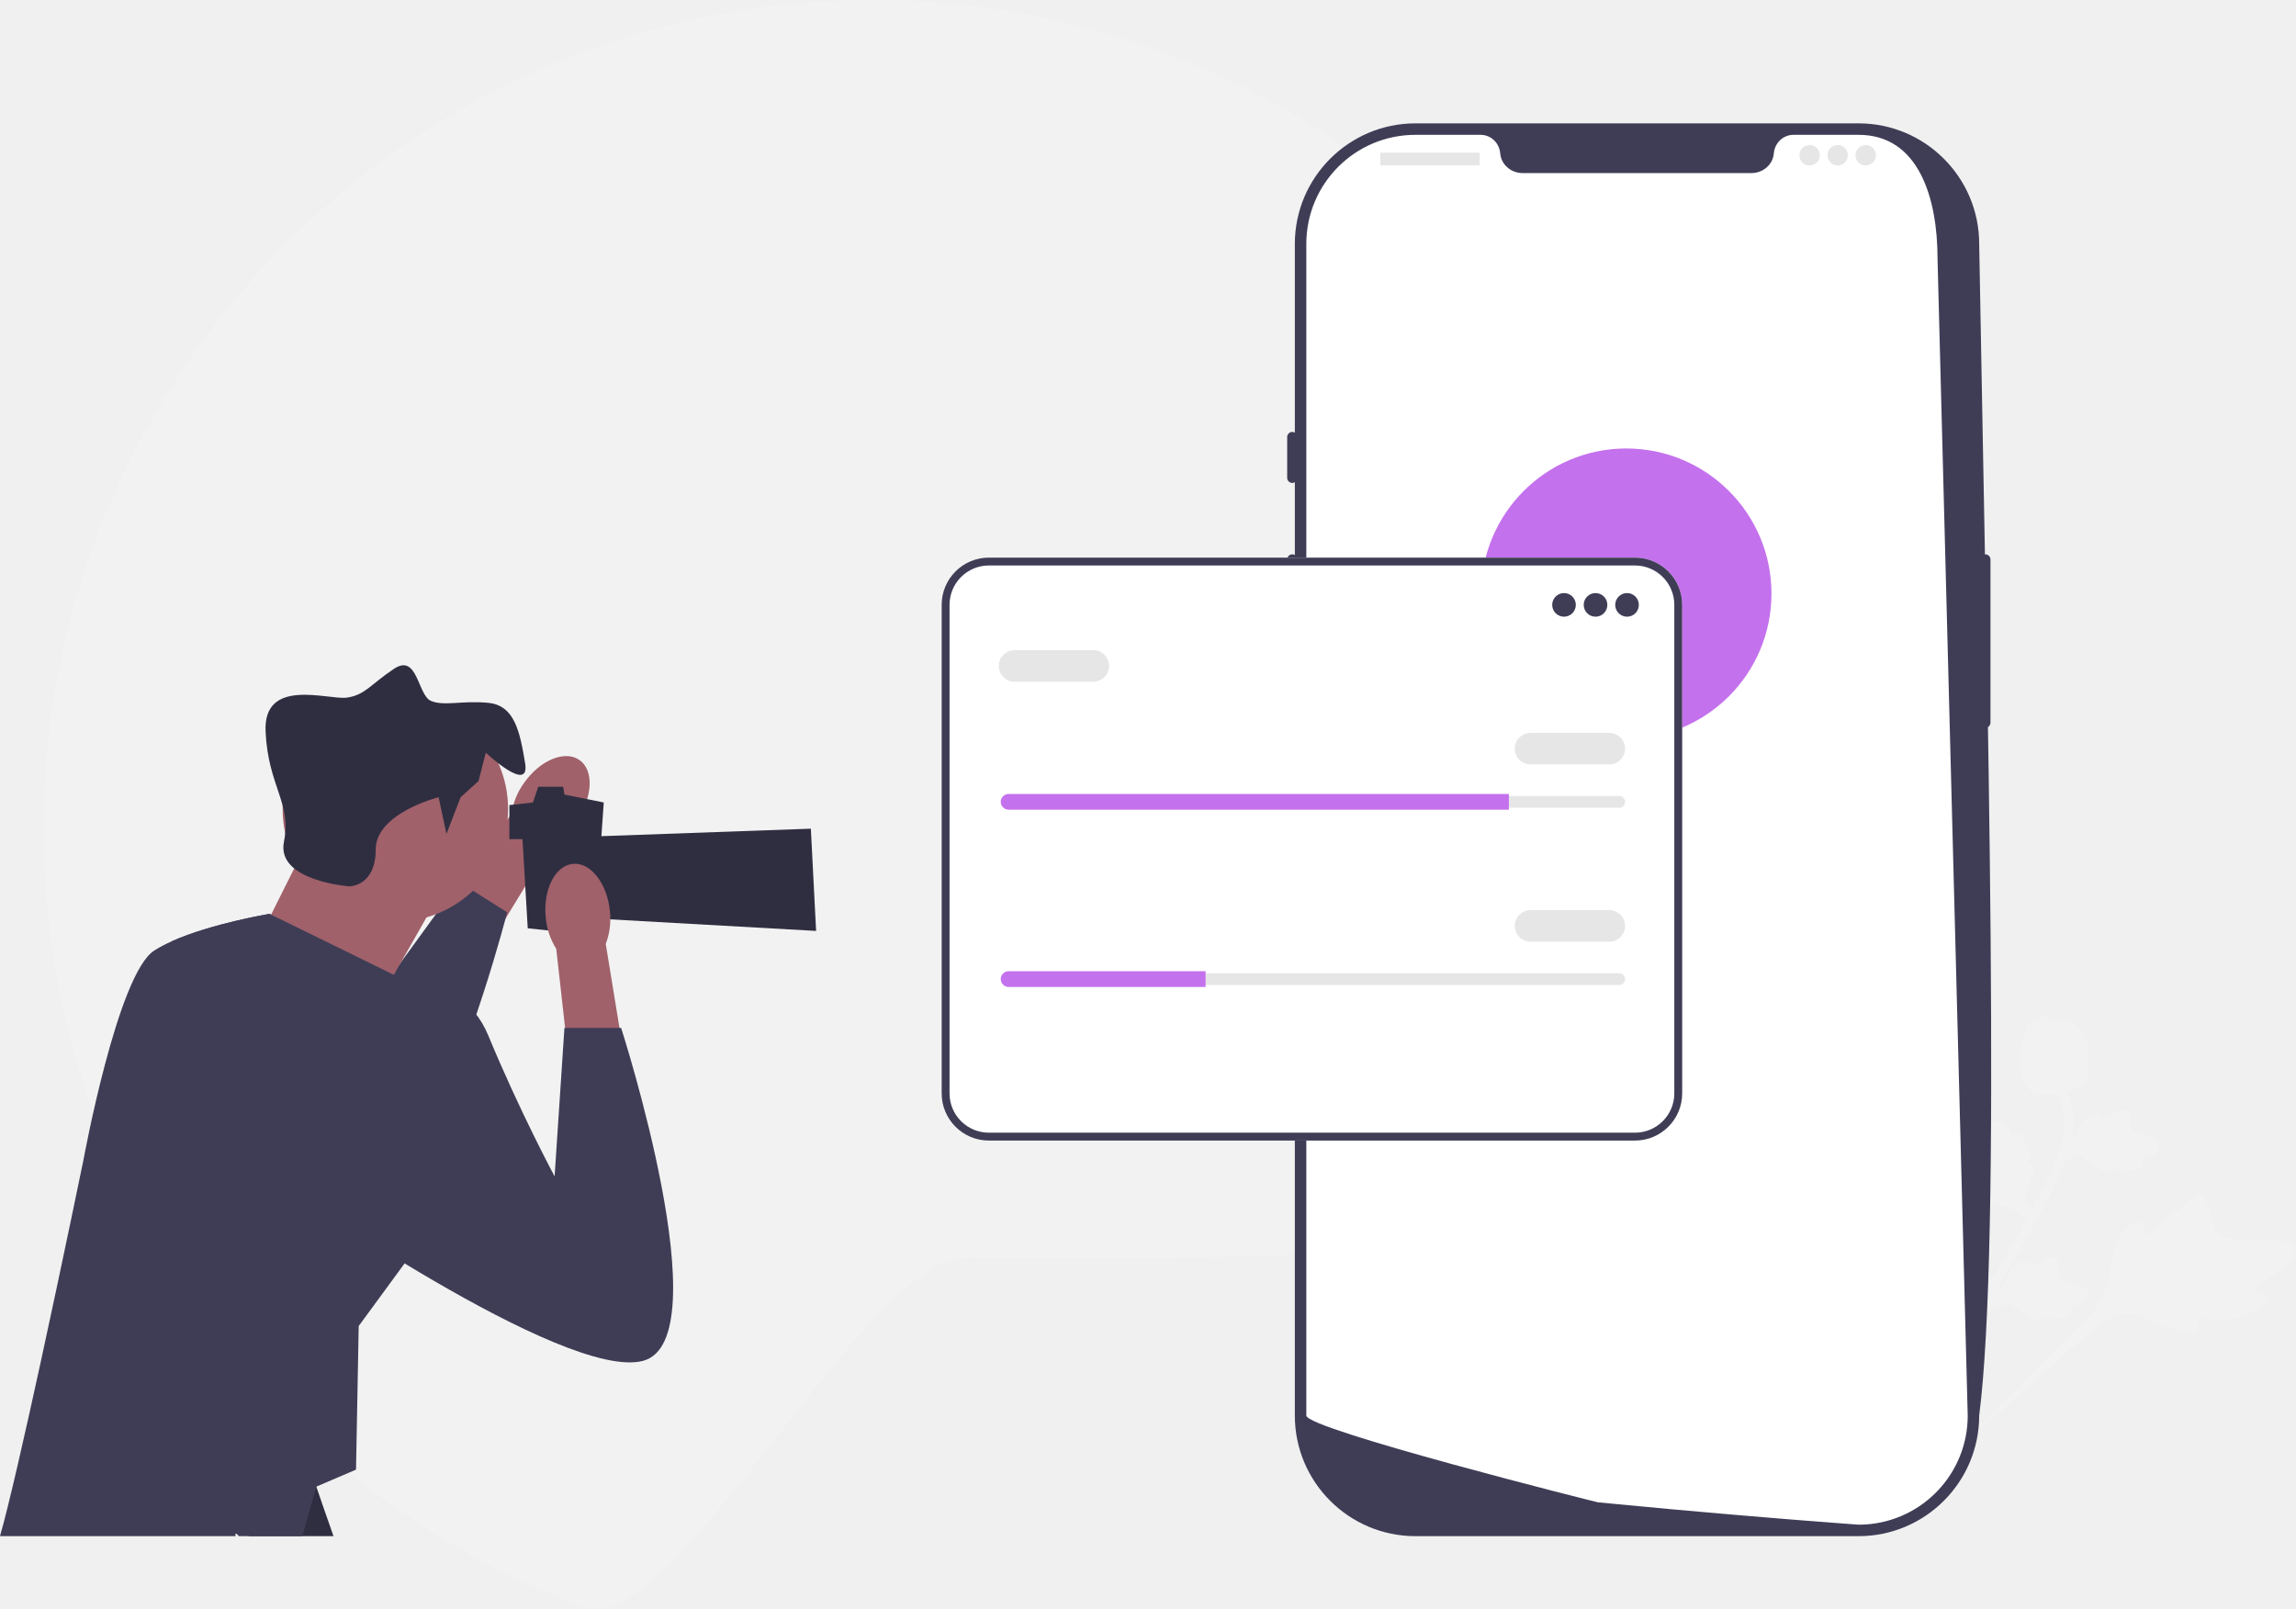
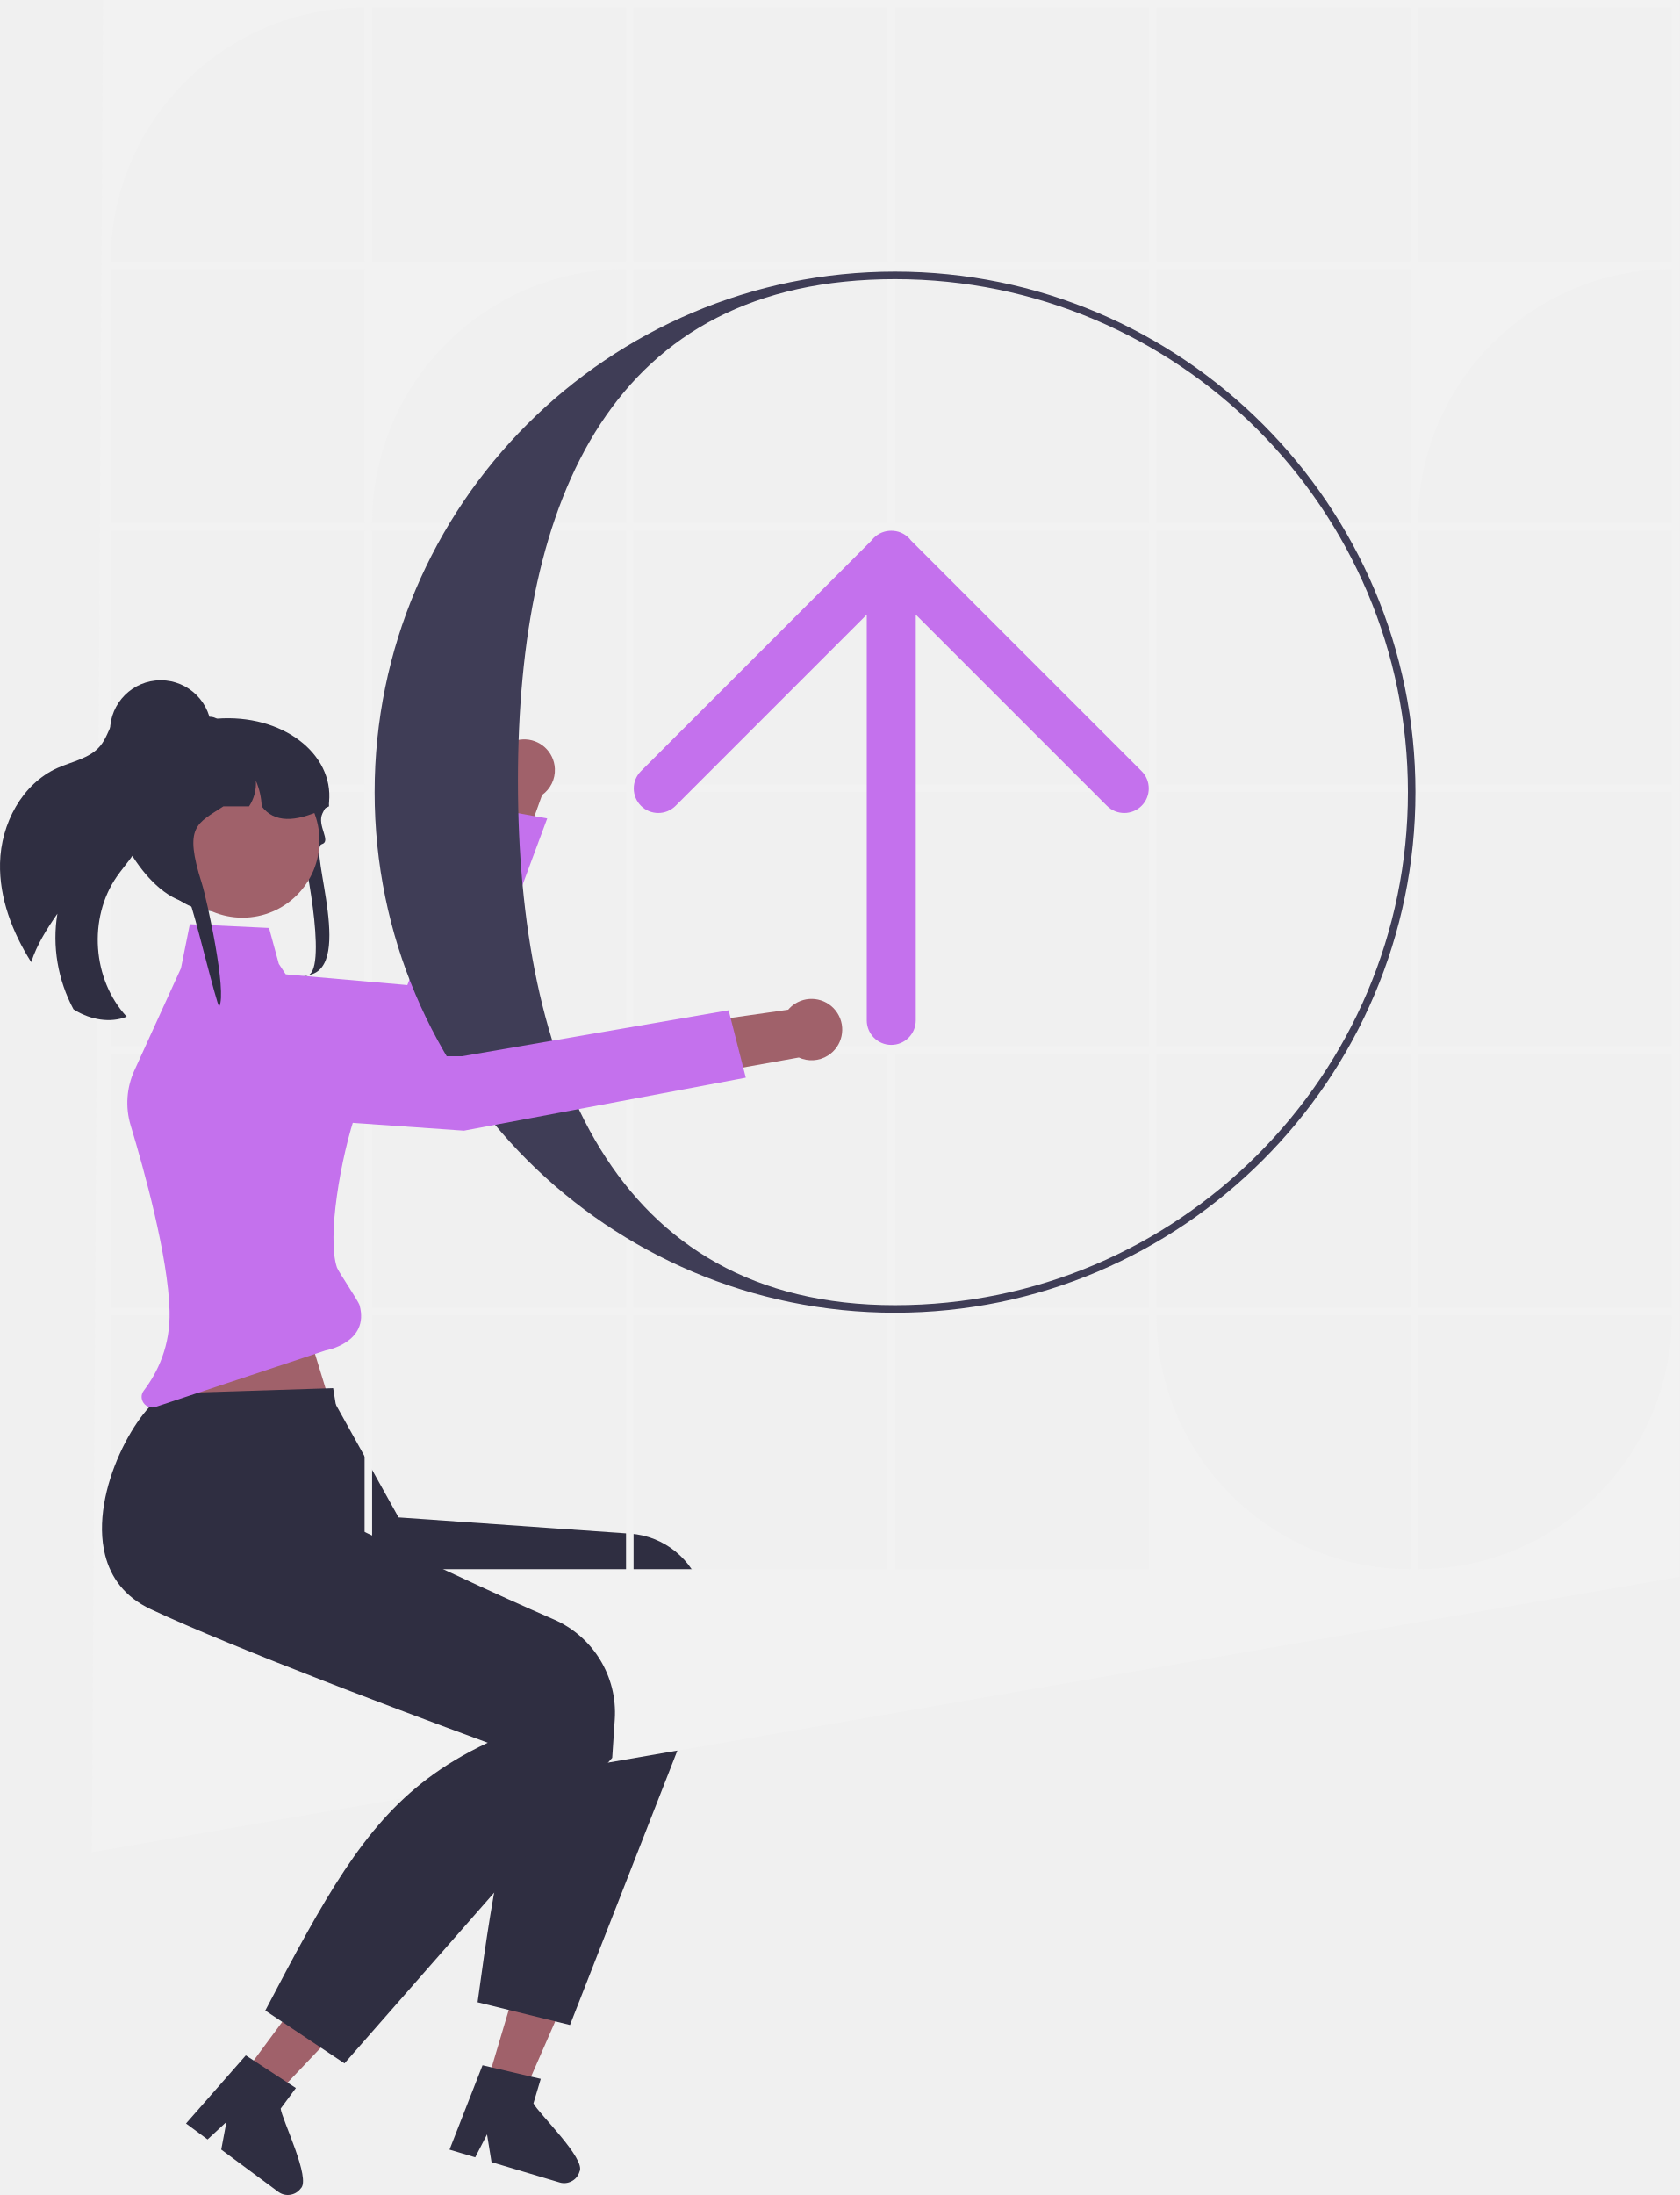
- <svg xmlns="http://www.w3.org/2000/svg" width="830.444" height="581.975" viewBox="0 0 830.444 581.975" role="img" artist="Katerina Limpitsouni" source="https://undraw.co/">
-   <path d="M615.74,300c0,165.69-100.828,155-266.518,155-36.83,0-105.582,138.36-138.172,126.22h-.01c-1.2-.44-2.39-.9-3.58-1.37-.34-.12-.68-.25-1.01-.39-1.87-.72-3.73-1.47-5.58-2.24-3.81-1.58-7.58-3.24-11.3-4.96-1.93-.9-3.85-1.81-5.75-2.75-17.64-8.65-34.31-18.99-49.8-30.8-7.8-5.94-15.31-12.27-22.48-18.93-5.94-5.52-11.65-11.27-17.11-17.25-1.72-1.87-3.4-3.76-5.06-5.67-.68-.77-1.34-1.54-1.99-2.31-4.71-5.51-9.21-11.2-13.51-17.05-1.39-1.89-2.76-3.8-4.11-5.73-9.17-13.1-17.32-26.98-24.34-41.5-19.02-39.4-29.68-83.59-29.68-130.27C15.74,134.31,150.05,0,315.74,0s300,134.31,300,300Z" fill="#f2f2f2" />
+ <svg xmlns="http://www.w3.org/2000/svg" width="445.344" height="581.892" viewBox="0 0 445.344 581.892" role="img" artist="Katerina Limpitsouni" source="https://undraw.co/">
  <g>
-     <path d="M820.473,470.081c-.189-2.169-5.389-2.445-5.448-4.36-.059-1.908,5.083-2.298,9.937-6.505,.875-.759,6.391-5.54,5.354-8.333-1.967-5.294-25.75,1.211-29.327-6.381-.785-1.666-.68-4.188-2.948-9.456-.902-2.095-1.547-3.156-2.564-3.366-1.443-.298-2.374,1.377-5.385,4.102-4.516,4.087-5.593,3.191-8.751,6.666-2.344,2.58-2.981,4.428-4.199,4.262-1.724-.235-1.561-4.089-3.589-4.712-2.07-.636-5.024,2.521-6.731,5.128-3.204,4.891-2.943,9.261-3.623,13.397-.739,4.495-2.934,10.815-9.681,18.012l-62.203,61.714c13.175-12.466,50.191-46.205,64.767-58.348,4.208-3.505,8.66-6.973,14.167-6.537,5.303,.419,10.945,4.405,19.679,6.284,1.02,.219,3.867,.794,4.904-.544,.857-1.107-.304-2.513,.481-3.558,1.053-1.402,3.996-.01,8.462-.063,3.149-.038,5.454-.775,7.436-1.409,.598-.191,9.515-3.105,9.264-5.993l-0-0Z" fill="#f2f2f2" />
-     <path d="M697.717,459.28c-1.119-.533-2.755,1.94-3.712,1.416-.954-.521,.338-3.158-.326-6.754-.12-.649-.875-4.735-2.545-5.032-3.166-.562-6.835,12.988-11.594,12.552-1.044-.095-2.252-.875-5.491-1.281-1.289-.162-1.995-.151-2.392,.287-.562,.622-.009,1.562,.46,3.827,.703,3.396-.048,3.666,.747,6.218,.59,1.895,1.313,2.741,.88,3.291-.613,.778-2.457-.413-3.348,.402-.909,.832-.212,3.193,.574,4.783,1.476,2.984,3.696,4.117,5.53,5.644,1.993,1.66,4.462,4.561,6.047,9.949l12.342,48.336c-2.317-10.063-8.196-37.966-9.95-48.623-.506-3.077-.924-6.262,.879-8.84,1.736-2.482,5.32-4.101,8.762-7.845,.402-.437,1.506-1.669,1.148-2.564-.296-.74-1.321-.576-1.607-1.263-.384-.921,1.148-1.964,2.41-4.171,.89-1.556,1.193-2.901,1.454-4.056,.079-.348,1.222-5.566-.268-6.276l-0,0Z" fill="#f2f2f2" />
-     <path d="M717.6,475.003l2.217-6.333,.527-.308c2.436-1.422,4.151-3.13,5.099-5.079,.151-.31,.286-.627,.423-.95,.545-1.281,1.222-2.874,2.908-4.3,.943-.794,3.35-2.522,5.134-1.307,.483,.322,.76,.748,.924,1.169,.077-.049,.155-.097,.24-.149,1.039-.626,1.701-.789,2.34-.947,.491-.121,.997-.246,1.906-.68,.399-.19,.724-.37,.999-.52,.831-.454,1.879-.968,3.018-.403,1.196,.647,1.351,1.968,1.453,2.843,.184,1.56,.113,2.587,.066,3.269-.018,.249-.036,.529-.024,.625,.116,.77,3.584,1.77,4.887,2.154,2.932,.853,5.469,1.591,5.613,3.768,.105,1.558-1.189,2.929-3.953,4.183-.861,.39-1.681,.606-2.385,.747,.305,.461,.5,1.037,.359,1.727h0c-.335,1.632-2.289,2.49-5.809,2.555-.875,.018-2.051,.039-3.489-.37-.677-.193-1.252-.438-1.741-.655-.144,.274-.355,.544-.674,.773-.937,.675-2.182,.612-3.693-.244-1.674-.916-2.931-1.924-4.041-2.812-.969-.773-1.806-1.437-2.567-1.742-1.42-.547-2.999,.04-4.917,.865l-4.82,2.122-0-0Z" fill="#f2f2f2" />
-     <path d="M737.929,440.728l-6.688-.538-.431-.431c-1.993-1.996-4.081-3.221-6.206-3.644-.338-.067-.679-.117-1.027-.168-1.378-.202-3.09-.453-4.897-1.722-1.007-.71-3.29-2.6-2.567-4.634,.189-.549,.531-.925,.897-1.19-.067-.062-.133-.126-.205-.194-.869-.846-1.195-1.446-1.509-2.023-.242-.444-.491-.902-1.141-1.671-.285-.337-.541-.607-.756-.834-.65-.689-1.413-1.572-1.155-2.817,.322-1.321,1.561-1.806,2.381-2.127,1.463-.574,2.474-.766,3.145-.893,.245-.046,.521-.099,.61-.136,.716-.307,.803-3.916,.844-5.274,.081-3.052,.151-5.694,2.221-6.386,1.48-.496,3.135,.407,5.049,2.763,.595,.734,1.013,1.473,1.327,2.117,.369-.412,.876-.746,1.579-.785h0c1.664-.09,2.989,1.582,3.944,4.971,.24,.842,.558,1.975,.527,3.469-.015,.704-.106,1.322-.192,1.85,.301,.07,.616,.205,.918,.456,.89,.735,1.145,1.956,.701,3.634-.461,1.852-1.118,3.323-1.695,4.622-.502,1.134-.932,2.112-1.034,2.925-.169,1.512,.8,2.891,2.084,4.537l3.276,4.124-0-0Z" fill="#f2f2f2" />
-     <path d="M743.321,421.524l2.217-6.333,.527-.308c2.436-1.422,4.151-3.13,5.099-5.079,.151-.31,.286-.627,.423-.95,.545-1.281,1.222-2.874,2.908-4.3,.943-.794,3.35-2.522,5.134-1.307,.483,.322,.76,.748,.924,1.169,.077-.049,.155-.097,.24-.149,1.039-.626,1.701-.789,2.34-.947,.491-.121,.997-.246,1.906-.68,.399-.19,.724-.37,.999-.52,.831-.454,1.879-.968,3.018-.403,1.196,.647,1.351,1.968,1.453,2.843,.184,1.56,.113,2.587,.066,3.269-.018,.249-.036,.529-.024,.625,.116,.77,3.584,1.77,4.887,2.154,2.932,.853,5.469,1.591,5.613,3.768,.105,1.558-1.189,2.929-3.953,4.183-.861,.39-1.681,.606-2.385,.747,.305,.461,.5,1.037,.359,1.727h0c-.335,1.632-2.289,2.49-5.809,2.555-.875,.018-2.051,.039-3.489-.37-.677-.193-1.252-.438-1.741-.655-.144,.274-.355,.544-.674,.773-.937,.675-2.182,.612-3.693-.244-1.674-.916-2.931-1.924-4.041-2.812-.969-.773-1.806-1.437-2.567-1.742-1.42-.547-2.999,.04-4.917,.865l-4.82,2.122-0-0Z" fill="#f2f2f2" />
-     <path d="M693.371,541.119l-.88-1.395,.394-1.6-.394,1.6-1.549-.538c.042-.148,.113-.499,.229-1.048,.635-3.003,2.564-12.143,7.086-25.823,3.157-9.55,6.941-19.108,11.249-28.415,4.315-9.321,8.123-16.118,11.183-21.58,2.308-4.12,4.576-8.01,6.787-11.798,5.904-10.122,11.48-19.683,16.184-30.976,1.051-2.52,3.237-7.767,2.867-14.648-.215-3.991-1.255-7.942-3.093-11.741l2.97-1.437c2.027,4.197,3.176,8.573,3.415,13.004,.411,7.629-1.971,13.346-3.115,16.093-4.787,11.491-10.418,21.145-16.38,31.364-2.201,3.775-4.46,7.647-6.759,11.751-3.032,5.412-6.806,12.15-11.066,21.351-4.258,9.195-7.995,18.637-11.114,28.066-4.464,13.508-6.363,22.512-6.988,25.47-.334,1.579-.404,1.91-1.027,2.3l0-0Z" fill="#f2f2f2" />
-     <path d="M735.715,395.258c-.122-.059-.244-.121-.364-.19-2.465-1.353-4.079-3.995-4.801-7.85-.336-1.812-.103-3.583,.363-7.114,.071-.545,.464-3.293,1.583-6.795,.731-2.289,1.2-3.167,2.006-3.755,.896-.655,1.955-.903,3.013-.905,.099-.302,.27-.581,.538-.82,1.102-.995,2.37-.185,3.061,.243,.346,.224,.777,.506,1.285,.718,.799,.338,1.33,.307,2.132,.265,.768-.041,1.724-.093,2.955,.217,2.433,.602,3.984,2.12,4.496,2.619,2.698,2.616,3.081,5.876,3.524,9.651,.086,.756,.325,3.472-.239,6.766-.407,2.377-.938,3.265-1.45,3.869-1.048,1.243-2.302,1.64-5.356,2.379-3.192,.776-4.793,1.164-6.055,1.261-2.934,.221-4.777,.361-6.692-.56l-0,0Z" fill="#f2f2f2" />
+     <g>
+       <polygon points="128.925 552.934 138.519 555.791 154.106 520.144 139.946 515.927 128.925 552.934" fill="#a0616a" />
+       <path d="M140.829,550.51l-.009-.003-10.436-2.445-.009-.003-2.417-.562-8.307,21.239-.447,1.137,6.817,2.037,.561-1.098,2.567-4.981,.98,6.04,.21,1.316,18.065,5.389c1.074,.32,2.184,.188,3.119-.298,1.001-.496,1.801-1.397,2.141-2.56,1.821-3.333-10.903-15.511-12.209-18.115l1.941-6.501-2.566-.591Z" fill="#2f2e41" />
+     </g>
+     <path d="M190.381,436.509l-1.117,2.881-3.25,8.363-34.864,89.07-24.509-6.026c4.613-33.653,7.872-54.493,19.517-72.399,3.225-4.962,7.104-9.703,11.828-14.431,0,0-18.608-.057-40.462-.503-1.918-.04-3.868-.08-5.833-.135-18.092-.424-37.431-1.12-49.854-2.275-7.559-.702-12.777-4.313-16.198-9.392-9.791-14.463-5.128-40.861,.923-45.888l40.906-16.267,16.496,29.658,1.726,3.098,61.442,4.307c8.965,.628,16.582,6.791,19.068,15.427l4.179,14.513Z" fill="#2f2e41" />
+     <path d="M27.344,0l-3,491,421-73V0H27.344ZM96.677,416H29.344v-67.333H96.677v67.333Zm0-69.333H29.344v-67.334H96.677v67.334Zm0-69.334H29.344v-67.333H96.677v67.333Zm0-69.333H29.344v-67.334H96.677v67.334Zm0-69.334H29.344V71.334H96.677v67.333Zm0-69.333H29.344v-0C29.344,32.146,59.49,2,96.677,2h0V69.334Zm69.333,346.666H98.677v-67.333h67.333v67.333Zm0-69.333H98.677v-67.334h67.333v67.334Zm0-69.334H98.677v-67.333h67.333v67.333Zm0-69.333H98.677v-67.334h67.333v67.334Zm0-69.334H98.677v-0c0-37.187,30.146-67.333,67.333-67.333h0v67.333Zm0-69.333H98.677V2h67.333V69.334Zm69.334,346.666h-67.334v-67.333h67.334v67.333Zm0-69.333h-67.334v-67.334h67.334v67.334Zm0-69.334h-67.334v-67.333h67.334v67.333Zm0-69.333h-67.334v-67.334h67.334v67.334Zm0-69.334h-67.334V71.334h67.334v67.333Zm0-69.333h-67.334V2h67.334V69.334Zm69.334,346.666h-67.334v-67.333h67.334v67.333Zm0-69.333h-67.334v-67.334h67.334v67.334Zm0-69.334h-67.334v-67.333h67.334v67.333Zm0-69.333h-67.334v-67.334h67.334v67.334Zm0-69.334h-67.334V71.334h67.334v67.333Zm0-69.333h-67.334V2h67.334V69.334Zm69.333,346.666h-0c-37.187,0-67.333-30.146-67.333-67.333v-0h67.333v67.333Zm0-69.333h-67.333v-67.334h67.333v67.334Zm0-69.334h-67.333v-67.333h67.333v67.333Zm0-69.333h-67.333v-67.334h67.333v67.334Zm0-69.334h-67.333V71.334h67.333v67.333Zm0-69.333h-67.333V2h67.333V69.334Zm2.001,346.666h-.001v-67.333h67.334v0c0,37.187-30.146,67.333-67.333,67.333Zm67.333-69.333h-67.334v-67.334h67.334v67.334Zm0-69.334h-67.334v-67.333h67.334v67.333Zm0-69.333h-67.334v-67.334h67.334v67.334Zm0-69.334h-67.334v-0c0-37.187,30.146-67.333,67.333-67.333h.001v67.333Zm0-69.333h-67.334V2h67.334V69.334Z" fill="#f2f2f2" />
+     <g>
+       <path d="M143.744,210.761l-8.218,22.883-13.727-2.871,9.55-23.884c-.264-.74-.427-1.53-.467-2.355-.214-4.49,3.253-8.302,7.742-8.516,4.49-.214,8.302,3.253,8.516,7.742,.136,2.863-1.228,5.446-3.396,7.001Z" fill="#a0616a" />
+       <path d="M145.11,216.968l-18.608,50.039-2.689,7.221c-2.428,6.53-9.112,10.439-16.001,9.367l-43.215-6.752-3.194-19.81,46.617,4.103,7.795-20.447,10.342-27.141,2.36,.423,13.217,2.385,3.375,.612Z" fill="#c471ed" />
+     </g>
+     <g>
+       <polygon points="64.24 550.328 72.285 556.284 99.09 528.085 87.215 519.294 64.24 550.328" fill="#a0616a" />
+       <path d="M74.426,558.991l4.038-5.454-2.211-1.437-8.988-5.865-2.083-1.353-15.049,17.139-.807,.919,5.713,4.23,.904-.837,4.103-3.806-1.131,6.007-.251,1.32,15.146,11.214c.904,.67,1.989,.925,3.028,.789,1.118-.13,2.176-.706,2.896-1.678,2.85-2.512-4.967-18.292-5.308-21.187Z" fill="#2f2e41" />
+     </g>
+     <path d="M237.344,348c-76.093,0-138-61.906-138-138S161.25,72,237.344,72s138,61.907,138,138-61.907,138-138,138Zm0-274c-74.991,0-100,58.009-100,133s25.009,139,100,139,136-61.01,136-136-61.009-136-136-136Z" fill="#3f3d56" />
+     <path d="M302.724,204.428l-61.156-61.156c-.177-.234-.366-.462-.58-.675-1.281-1.281-2.965-1.914-4.644-1.902-1.679-.012-3.363,.62-4.644,1.902-.213,.213-.402,.441-.58,.675l-61.156,61.156c-2.538,2.538-2.538,6.654,0,9.192,2.538,2.538,6.654,2.538,9.192,0l50.688-50.688v107.567c0,3.59,2.91,6.5,6.5,6.5s6.5-2.91,6.5-6.5v-107.567l50.688,50.688c2.538,2.538,6.654,2.538,9.192,0,2.538-2.538,2.538-6.654,0-9.192Z" fill="#c471ed" />
+     <polygon points="78.344 342 88.202 374.15 43.344 379 59.344 338 78.344 342" fill="#a0616a" />
+     <path d="M162.344,466l-2.03,2.33-5.9,6.76-63.07,71.91-21-14c15.78-30.08,25.93-48.57,42.97-61.45,4.72-3.57,9.98-6.71,16.03-9.55,0,0-17.48-6.38-37.88-14.23-1.79-.69-3.61-1.39-5.44-2.11-16.87-6.55-34.82-13.78-46.11-19.09-6.87-3.23-10.55-8.4-12.04-14.34-4.29-16.93,9.07-40.17,16.47-42.84l44-1.39,5.43,33.5,.57,3.5s16.12,7.79,33.04,15.58c2.54,1.16,5.09,2.33,7.61,3.47,4,1.8,7.9,3.54,11.52,5.11,.083,.036,.166,.072,.248,.108,10.491,4.531,17.021,15.144,16.261,26.547l-.679,10.186Z" fill="#2f2e41" />
+     <path d="M89.324,317.12c-1.07,7.64-1.32,14.86,.02,18.88,.356,1.069,5.692,8.883,6,10,2.754,9.984-9,12-9,12l-45.093,14.971c-2.597,.862-4.782-2.146-3.123-4.321,3.699-4.85,7.077-11.858,6.836-21.139-.375-14.463-6.776-37.465-10.314-49.161-1.456-4.813-1.105-9.985,.98-14.561l5.034-11.048,7.32-16.05,2.36-11.69,21,1,2.59,9.51,19.54,29.83c.79,1.21,1.31,2.56,1.54,3.95,.31,1.74,.16,3.56-.45,5.27-2.03,5.69-4.1,14.36-5.24,22.56Z" fill="#c471ed" />
+     <g>
+       <path d="M211.828,280.346l-23.932,4.288-4.357-13.33,25.464-3.633c.509-.598,1.113-1.133,1.809-1.579,3.785-2.424,8.818-1.321,11.242,2.464,2.424,3.785,1.321,8.818-2.464,11.242-2.414,1.546-5.333,1.652-7.762,.548Z" fill="#a0616a" />
+       <path d="M51.529,280.183l3.034,3.26c7.358,7.905,17.443,12.722,28.216,13.478l40.243,2.822,74.745-14.052-4.551-17.869-70.659,12.177-71.028,.183Z" fill="#c471ed" />
+     </g>
  </g>
  <g>
-     <path d="M672.251,555.627h-160.312c-24.045,0-43.607-19.562-43.607-43.607V88.228c0-24.045,19.562-43.607,43.607-43.607h160.312c24.044,0,43.606,19.562,43.606,43.607,2.984,170.182,8.073,360.758,0,423.792,0,24.045-19.562,43.607-43.606,43.607Z" fill="#3f3d56" />
-     <path d="M718.093,200.506c-1.017,0-1.845,.827-1.845,1.845v59.033c0,1.017,.827,1.845,1.845,1.845s1.845-.827,1.845-1.845v-59.033c0-1.017-.827-1.845-1.845-1.845Z" fill="#3f3d56" />
-     <path d="M700.787,93.549l10.92,418.464c0,20.929-16.289,38.049-36.886,39.377h-.009c-.304,.018-.609,.037-.922,.046-.544,.028-1.088,.037-1.642,.037,0,0-2.029-.148-5.737-.424-3.745-.277-9.196-.692-15.994-1.236-2.038-.157-4.188-.332-6.457-.517-4.52-.369-9.482-.775-14.804-1.236-2.121-.175-4.317-.369-6.558-.563-11.456-.987-24.287-2.14-37.818-3.45-2.288-.212-4.593-.434-6.918-.664-.609-.065-105.477-26.427-105.477-31.371V88.228c0-21.796,17.664-39.46,39.46-39.46h23.558c3.763,0,6.789,2.933,7.112,6.687,.028,.249,.055,.498,.101,.747,.683,3.773,4.142,6.401,7.979,6.401h82.805c3.837,0,7.296-2.629,7.979-6.401,.046-.249,.074-.498,.102-.747,.323-3.754,3.348-6.687,7.112-6.687h23.558c21.796,0,28.54,22.984,28.54,44.78Z" fill="#fff" />
-     <path d="M467.409,156.231c-1.017,0-1.845,.827-1.845,1.845v14.758c0,1.017,.827,1.845,1.845,1.845s1.845-.827,1.845-1.845v-14.758c0-1.017-.827-1.845-1.845-1.845Z" fill="#3f3d56" />
-     <path d="M467.409,200.506c-1.017,0-1.845,.827-1.845,1.845v28.594c0,1.017,.827,1.845,1.845,1.845s1.845-.827,1.845-1.845v-28.594c0-1.017-.827-1.845-1.845-1.845Z" fill="#3f3d56" />
-     <path d="M467.409,241.091c-1.017,0-1.845,.827-1.845,1.845v28.594c0,1.017,.827,1.845,1.845,1.845s1.845-.827,1.845-1.845v-28.594c0-1.017-.827-1.845-1.845-1.845Z" fill="#3f3d56" />
-     <rect x="499.232" y="55.229" width="35.973" height="4.612" rx=".31" ry=".31" fill="#e6e6e6" />
-     <circle cx="654.518" cy="56.151" r="3.69" fill="#e6e6e6" />
-     <circle cx="664.665" cy="56.151" r="3.69" fill="#e6e6e6" />
-     <circle cx="674.811" cy="56.151" r="3.69" fill="#e6e6e6" />
-   </g>
-   <circle cx="588.222" cy="214.714" r="52.499" fill="#c471ed" />
-   <g>
-     <path d="M591.369,412.543h-233.716c-9.409,0-17.063-7.655-17.063-17.063V218.752c0-9.408,7.654-17.063,17.063-17.063h233.716c9.409,0,17.063,7.655,17.063,17.063v176.728c0,9.408-7.654,17.063-17.063,17.063Z" fill="#fff" />
-     <path d="M591.369,412.543h-233.716c-9.409,0-17.063-7.655-17.063-17.063V218.752c0-9.408,7.654-17.063,17.063-17.063h233.716c9.409,0,17.063,7.655,17.063,17.063v176.728c0,9.408-7.654,17.063-17.063,17.063Zm-233.716-208.005c-7.837,0-14.213,6.376-14.213,14.213v176.728c0,7.837,6.376,14.213,14.213,14.213h233.716c7.837,0,14.213-6.376,14.213-14.213V218.752c0-7.837-6.376-14.213-14.213-14.213h-233.716Z" fill="#3f3d56" />
-     <circle cx="565.691" cy="218.785" r="4.274" fill="#3f3d56" />
-     <circle cx="577.089" cy="218.785" r="4.274" fill="#3f3d56" />
-     <circle cx="588.486" cy="218.785" r="4.274" fill="#3f3d56" />
-     <path d="M364.81,287.883c-1.178,0-2.137,.959-2.137,2.137,0,.575,.222,1.106,.625,1.498,.406,.416,.938,.639,1.512,.639h220.827c1.178,0,2.137-.959,2.137-2.137,0-.575-.222-1.106-.625-1.498-.406-.416-.938-.639-1.512-.639h-220.827Z" fill="#e6e6e6" />
-     <path d="M545.746,287.17v5.699h-180.936c-.784,0-1.496-.313-2.009-.841-.527-.513-.841-1.225-.841-2.009,0-1.567,1.282-2.849,2.849-2.849h180.936Z" fill="#c471ed" />
-     <path d="M582.075,276.485h-28.494c-3.142,0-5.699-2.556-5.699-5.699s2.557-5.699,5.699-5.699h28.494c3.142,0,5.699,2.556,5.699,5.699s-2.557,5.699-5.699,5.699Z" fill="#e6e6e6" />
-     <path d="M395.441,246.567h-28.494c-3.142,0-5.699-2.556-5.699-5.699s2.557-5.699,5.699-5.699h28.494c3.142,0,5.699,2.556,5.699,5.699s-2.557,5.699-5.699,5.699Z" fill="#e6e6e6" />
-     <path d="M364.81,351.994c-1.178,0-2.137,.959-2.137,2.137,0,.575,.222,1.106,.625,1.498,.406,.416,.938,.639,1.512,.639h220.827c1.178,0,2.137-.959,2.137-2.137,0-.575-.222-1.106-.625-1.498-.406-.416-.938-.639-1.512-.639h-220.827Z" fill="#e6e6e6" />
-     <path d="M436.044,351.281v5.699h-71.234c-.784,0-1.496-.313-2.009-.841-.527-.513-.841-1.225-.841-2.009,0-1.567,1.282-2.849,2.849-2.849h71.234Z" fill="#c471ed" />
-     <path d="M582.075,340.596h-28.494c-3.142,0-5.699-2.556-5.699-5.699s2.557-5.699,5.699-5.699h28.494c3.142,0,5.699,2.556,5.699,5.699s-2.557,5.699-5.699,5.699Z" fill="#e6e6e6" />
-   </g>
-   <g>
-     <g>
-       <path id="uuid-93d248a9-a94b-48d4-94d7-f43ba05ca98d-2333" d="M208.615,296.604c5.815-8.286,6.254-18.002,.98-21.702-5.274-3.7-14.261,.018-20.077,8.307-2.369,3.279-3.918,7.078-4.517,11.079l-24.195,35.418,16.863,11,22.062-36.084c3.56-1.925,6.606-4.675,8.885-8.019Z" fill="#a0616a" />
-       <path d="M62.199,340.421c16.081,34.391,44.517,89.66,63.718,95.643,6.618,2.067,13.313-2.731,19.675-11.274,18.423-24.7,34.097-80.738,37.273-92.58,.389-1.441,.588-2.228,.588-2.228l-15.958-10.07-1.384-.872-24.198,33.272-7.453,10.24s.351-5.101,1.176-13.313l-38.155-18.689s-20.955,3.489-35.282,9.87Z" fill="#3f3d56" />
-     </g>
-     <circle cx="142.994" cy="292.623" r="40.772" fill="#a0616a" />
-     <path d="M120.63,555.627h-30.59c-2.28-2.36-4.53-4.76-6.74-7.18-2.28-2.48-4.5-4.98-6.7-7.51,20-4.13,36.52-7,36.52-7,0,0,.45,1.35,1.29,3.78,1.27,3.74,3.42,10.01,6.22,17.91Z" fill="#2f2e41" />
-     <polygon points="155.794 329.128 139.56 357.689 93.214 340.506 111.23 304.475 155.794 329.128" fill="#a0616a" />
-     <polygon points="184.24 291.201 192.773 290.253 194.67 284.564 203.692 284.564 204.151 287.408 218.374 290.253 215.518 331.082 208.892 337.662 190.877 335.765 188.981 303.527 184.24 303.527 184.24 291.201" fill="#2f2e41" />
-     <polygon points="213.633 302.579 293.281 299.734 295.177 336.714 210.789 331.973 213.633 302.579" fill="#2f2e41" />
-     <path d="M158.639,288.356l2.845,13.275,5.118-13.275,6.479-5.857,2.626-10.262s16.119,15.171,14.223,3.793c-1.896-11.378-3.793-20.86-13.275-21.808-9.482-.948-16.119,1.344-20.86-.75s-4.741-17.265-13.275-11.576c-8.534,5.689-10.43,9.482-17.067,10.43s-30.342-7.585-29.394,12.326,9.482,25.601,6.637,39.824c-2.845,14.223,23.705,16.119,23.705,16.119,0,0,9.482,0,9.482-13.275s22.756-18.964,22.756-18.964Z" fill="#2f2e41" />
-     <path d="M146.34,456.967v.01l-16.6,22.65-.24,13-.73,38.94-14.36,6.15-5.06,17.91h-22.91c-1.21-1.39-1.43-1.03-1.24,0H0c3.26-11.38,9.07-37.02,14.73-63,7.87-36.14,15.43-72.95,15.43-72.95,0,0,12.33-67.32,25.6-75.85,1.88-1.22,4.07-2.34,6.44-3.4,3.58-1.6,7.58-3.01,11.55-4.24,2.05-.63,4.09-1.21,6.08-1.74,1.32-.35,2.62-.68,3.86-.99,.63-.15,1.24-.3,1.84-.44,1.2-.29,2.35-.55,3.42-.78,.39-.09,.77-.17,1.14-.25,.28-.06,.55-.11,.82-.17,.31-.07,.61-.13,.9-.19,.29-.06,.58-.12,.85-.17,.31-.06,.61-.12,.9-.18,.29-.06,.56-.11,.82-.16s.51-.1,.74-.14c.23-.04,.44-.08,.64-.12,.3-.06,.57-.11,.79-.15,.15-.02,.28-.05,.4-.07,.35-.06,.53-.09,.53-.09l.56,.28h.01l37.59,18.42,6.26,3.07h.01l.55,.26,1.48,.73,.12,5.36,1.53,66.12,.75,32.18Z" fill="#3f3d56" />
-     <path id="uuid-b31af06e-cfe4-4dea-b567-d6fb9c146d99-2334" d="M220.599,329.547c-.999-10.073-7.006-17.723-13.417-17.086-6.411,.637-10.796,9.318-9.795,19.395,.344,4.031,1.649,7.92,3.805,11.343l4.771,42.627,19.956-2.665-6.822-41.74c1.442-3.781,1.957-7.853,1.502-11.874Z" fill="#a0616a" />
-     <path d="M135.882,361.366s29.394-14.223,40.772,13.275c11.378,27.497,23.942,50.847,23.942,50.847l3.556-53.692h20.505s36.386,112.834,7.94,120.419-129.901-63.528-129.901-63.528l33.186-67.321Z" fill="#3f3d56" />
+     <path d="M.01,228.798c-.217,9.32,3.266,18.345,8.27,26.271,1.487-4.627,4.159-8.839,6.947-12.854-1.455,8.6,.138,17.655,4.258,25.34,.154,.108,.299,.205,.456,.292,4.079,2.453,9.249,3.447,13.662,1.675-9.116-9.827-10.276-26.108-2.633-37.13,2.164-3.128,4.962-5.894,6.303-9.453,2.116-5.679,.082-11.932-1.201-17.853-1.2-5.511-1.41-12.068,2.287-16.107-.759-1.085-2.201-1.835-3.561-1.639-2.279,.322-3.939,2.303-4.995,4.344-1.057,2.041-1.754,4.302-3.226,6.065-2.727,3.299-7.372,4.079-11.286,5.817C5.811,207.789,.237,218.427,.01,228.798Z" fill="#2f2e41" />
+     <path d="M79.797,223.469c-.542-1.896,3.192,9.693,1.39,9.902-8.205,.941-19.469,5.842-25.184,8.128-.257-.03-.515-.06-.765-.097-.613-.067-1.211-.164-1.802-.276-13.307-2.518-18.424-22.959-18.424-23.146,0-.919,2.205-26.158,5.68-26.532,.901-.097,1.817-.149,2.748-.149h8.622c1.832-.389,3.648-.657,5.412-.784h.015c17.357-1.322,31.042,9.257,29.763,22.129-.008,.015-.023,.03-.03,.045-.371,.553-.696,1.076-.984,1.576-.28,.471-.515,.919-.719,1.345-1.582,3.287,2.485,7.424-.212,8.196-3.586,1.027,9.432,34.778-4.763,34.778,6.905,1.963,.747-29.885-.747-35.114Z" fill="#2f2e41" />
+     <circle cx="64.303" cy="222.86" r="20.413" fill="#a0616a" />
+     <path d="M87.252,213.757c-.341,.179-.674,.344-1.014,.508-.356,.172-.712,.344-1.067,.501-6.835,3.101-12.399,3.444-15.775-1.009-.091-2.331-.613-4.647-1.552-6.799,.174,2.383-.477,4.811-1.802,6.799h-6.797c-7.002,4.647-10.597,5.133-5.738,20.389,1.355,4.251,6.742,28.988,4.623,32.656-.613-.067-7.136-27.162-7.726-27.274-13.307-2.518-21.762-24.441-20.68-25.681,0-3.646,.848-7.09,2.369-10.168,1.968-3.997,5.064-7.359,8.887-9.668,2.256-1.098,4.633-1.987,7.1-2.667,.061-.015,.114-.03,.174-.045,.749-.202,1.514-.389,2.278-.545,1.567-.329,3.156-.575,4.784-.725,.114-.007,.227-.015,.333-.015,.666,0,1.287,.187,1.824,.501,.008,0,.008,.007,.015,.007,.394,.232,.742,.538,1.014,.904,.469,.598,.742,1.345,.742,2.159h7.569c.28,0,.56,.007,.84,.022,10.544,.418,19.022,8.711,19.567,19.081,.023,.359,.03,.71,.03,1.068Z" fill="#2f2e41" />
+     <path d="M56.069,193.783c0,7.427-6.021,13.448-13.448,13.448-7.427,0-13.448-6.021-13.448-13.448s6.021-13.448,13.448-13.448c7.427,0,13.448,6.021,13.448,13.448Z" fill="#2f2e41" />
  </g>
</svg>
